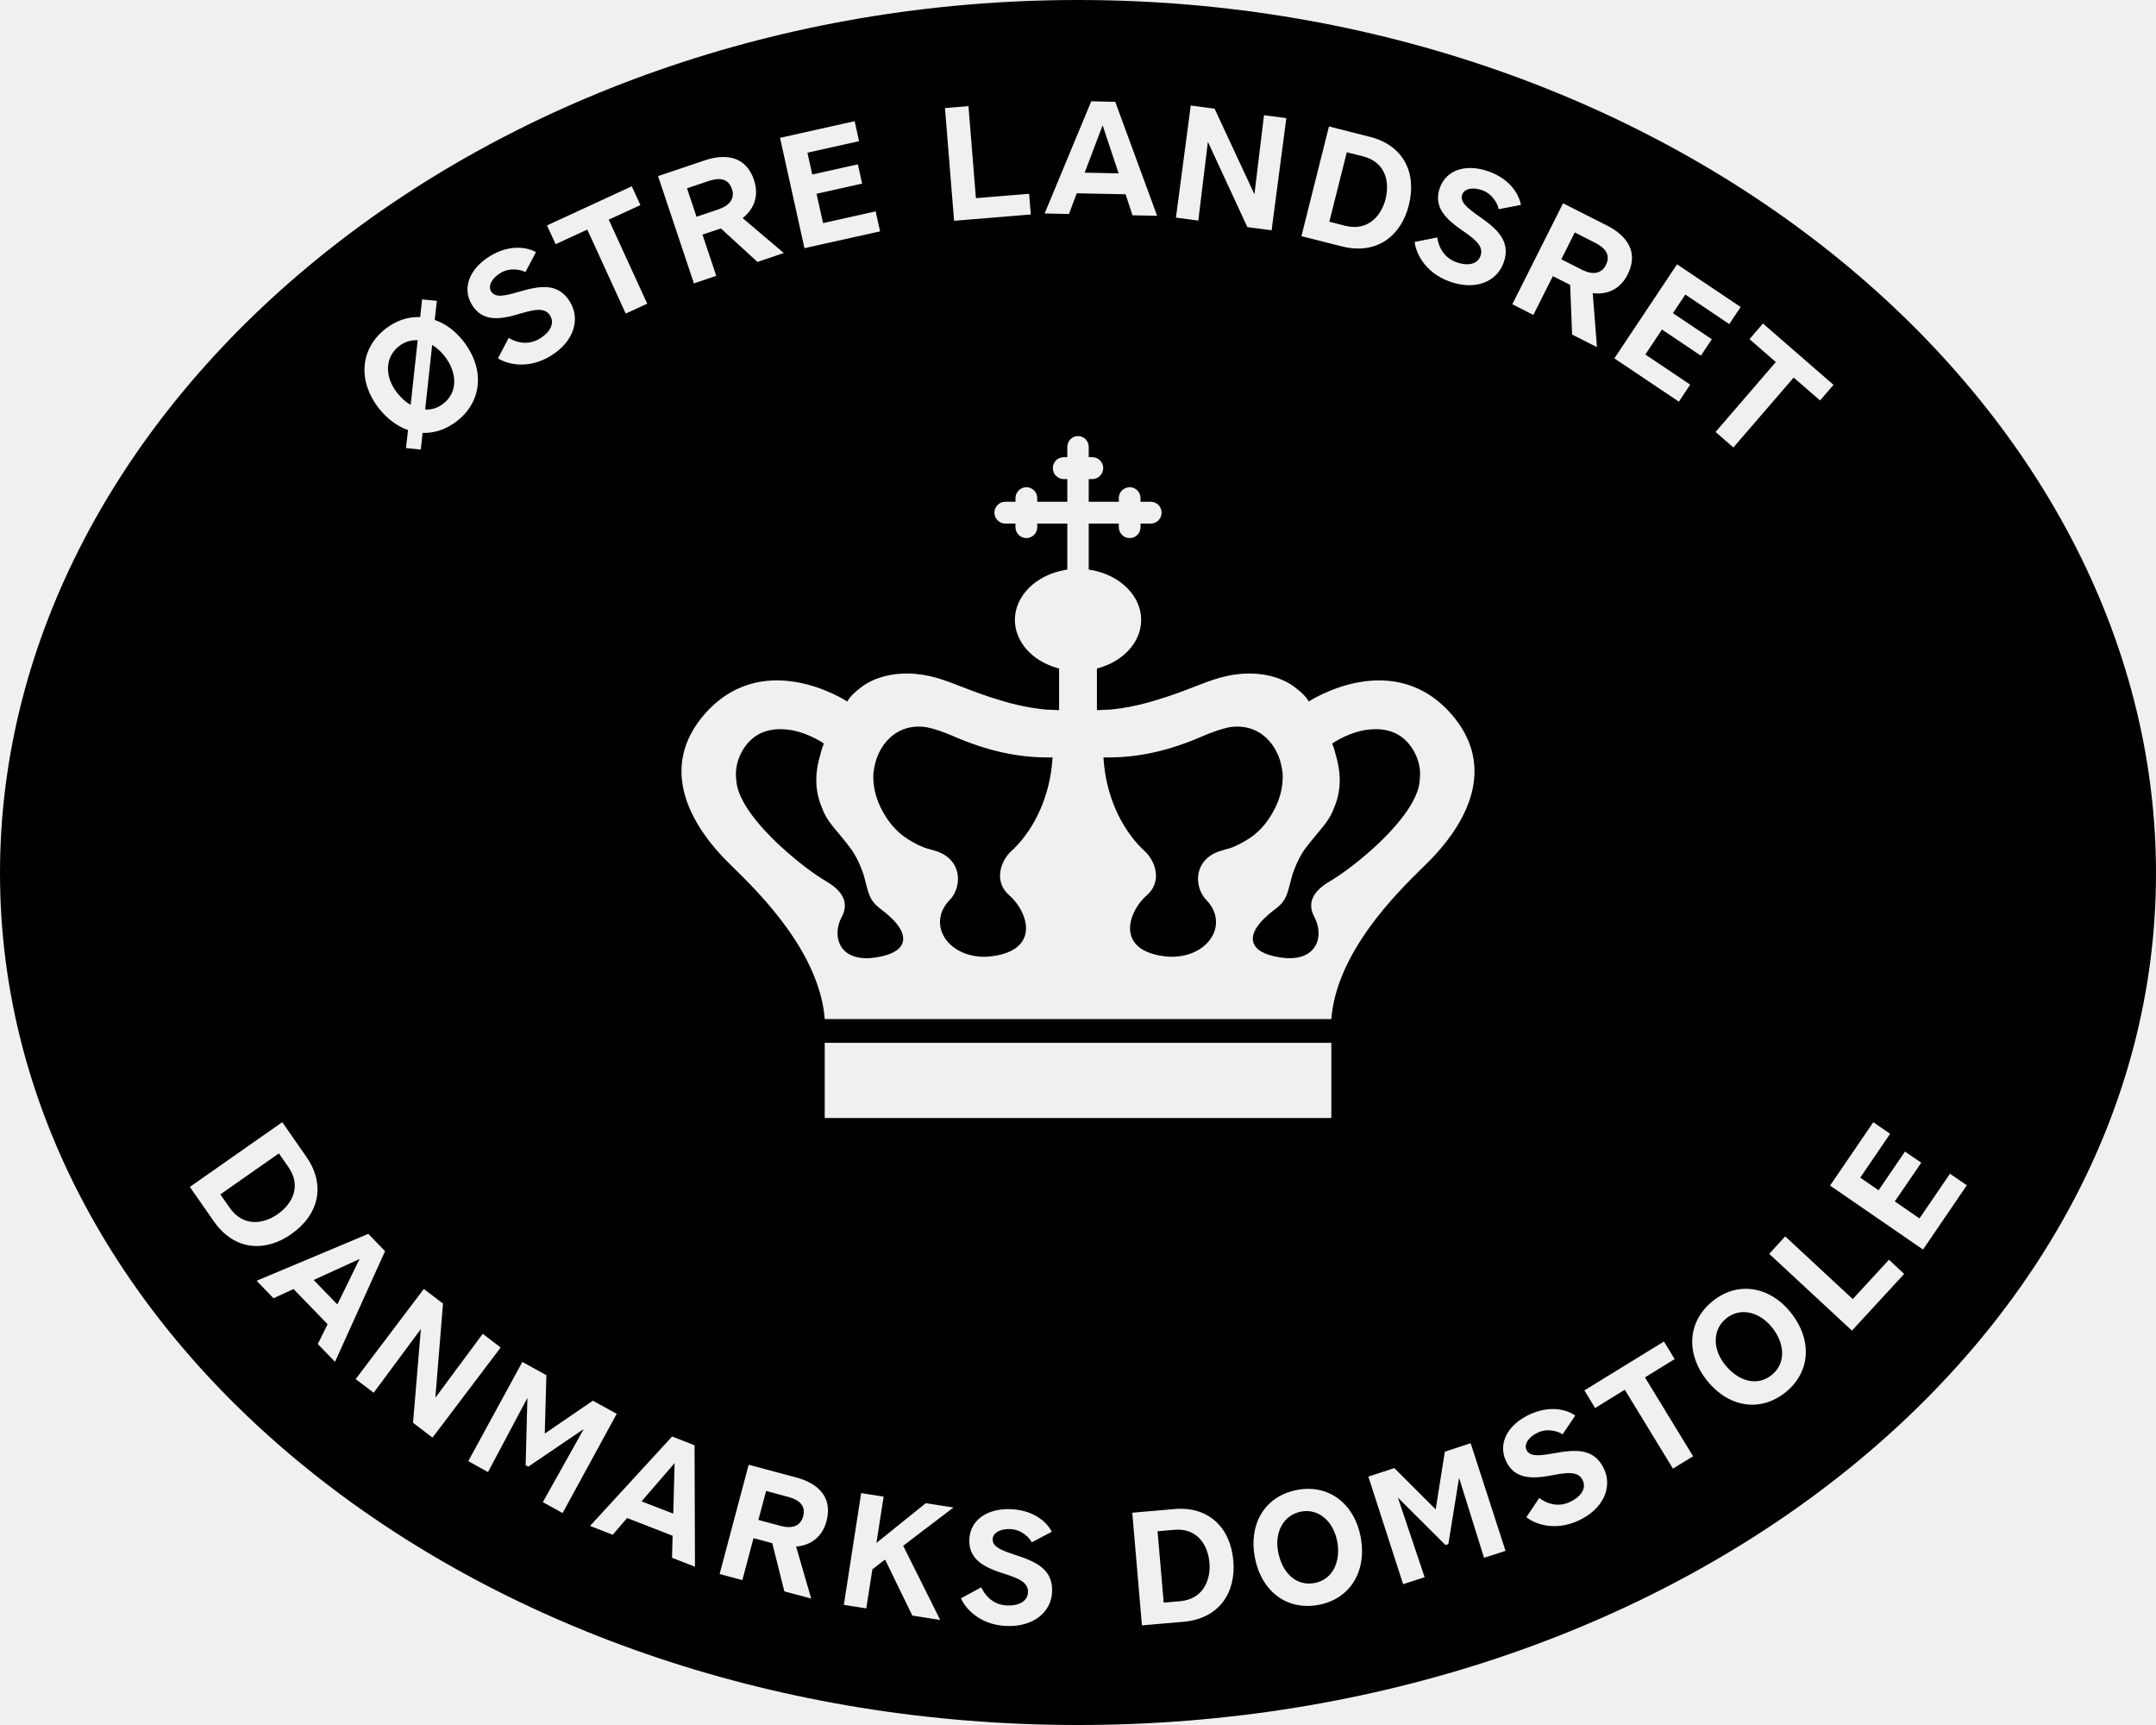
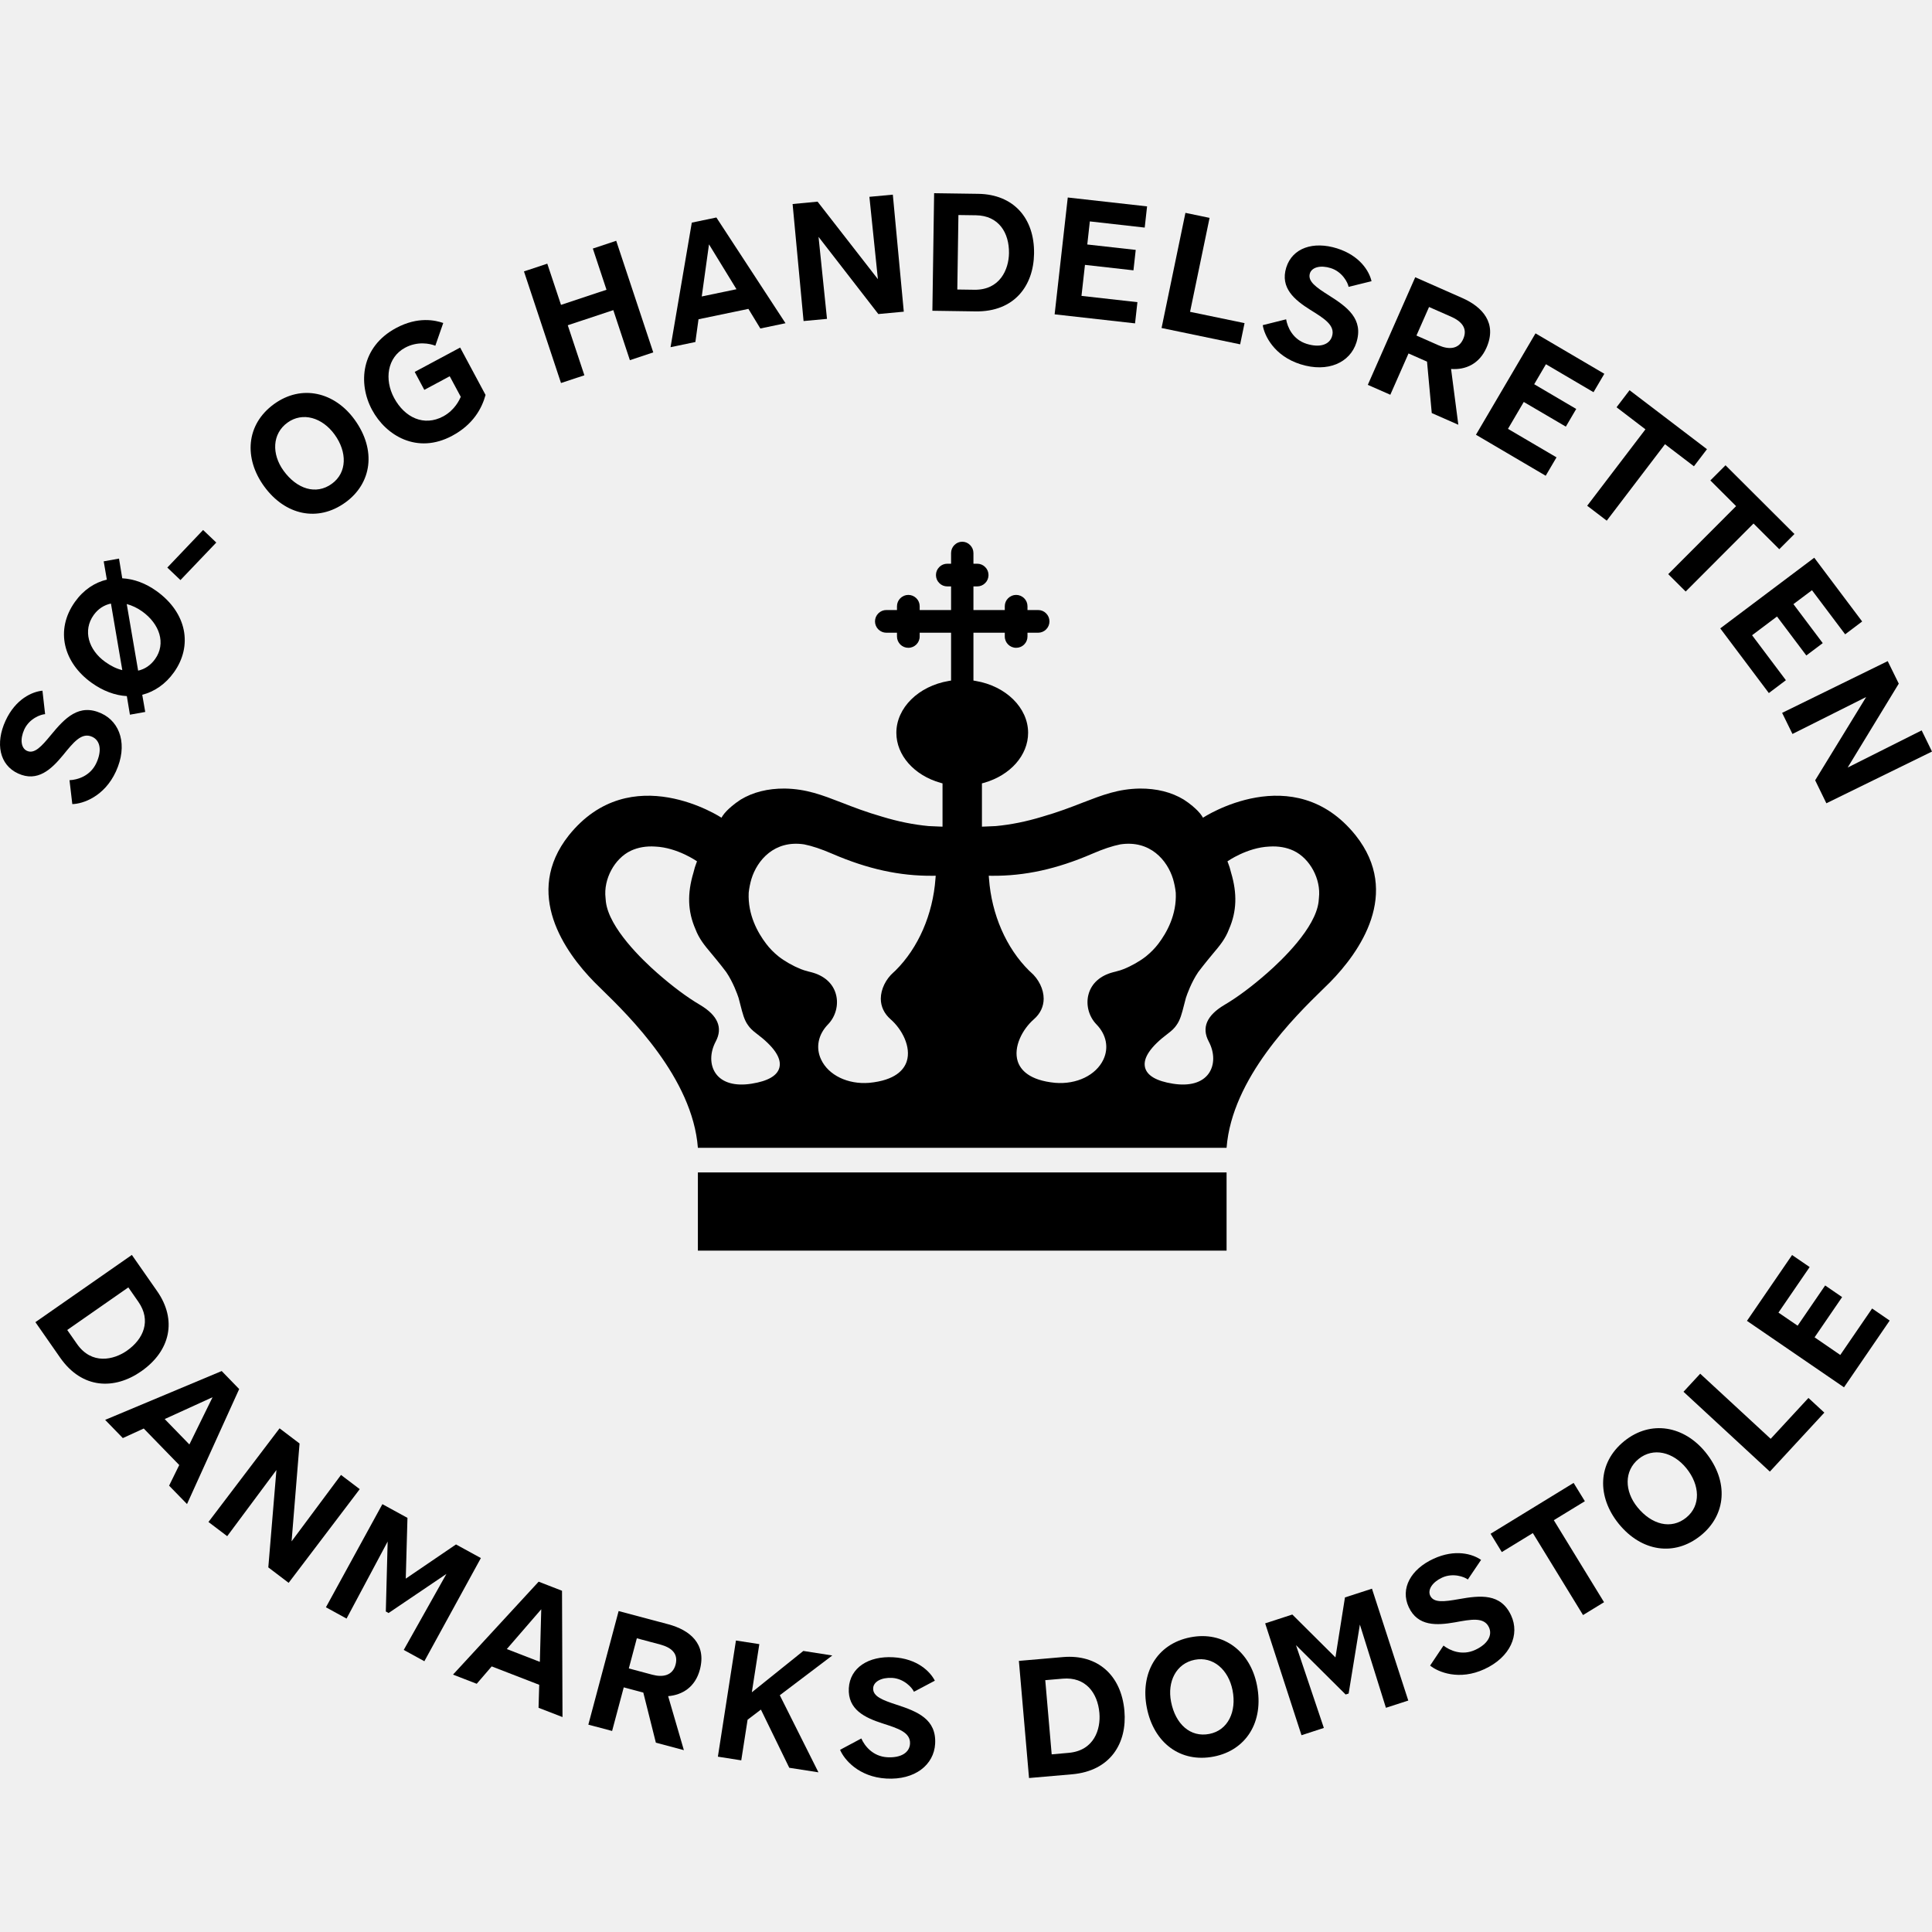
- <svg xmlns="http://www.w3.org/2000/svg" width="40" height="32" viewBox="0 0 40 32" fill="none">
-   <g clip-path="url(#clip0_59_21540)">
-     <path d="M20 0C31.046 8.63617e-09 40 7.471 40 16.198C40 24.925 31.046 32 20 32C8.954 32 0 24.925 0 16.198C4.73089e-05 7.471 8.955 0 20 0ZM18.775 27.997C18.336 27.972 18.005 28.183 17.984 28.549C17.963 28.931 18.27 29.075 18.579 29.177C18.856 29.266 19.084 29.335 19.072 29.542C19.063 29.698 18.912 29.795 18.667 29.781C18.409 29.766 18.263 29.576 18.206 29.446L17.829 29.649C17.9 29.822 18.159 30.134 18.651 30.162C19.16 30.191 19.497 29.916 19.519 29.542C19.544 29.104 19.208 28.966 18.833 28.844C18.586 28.762 18.409 28.696 18.417 28.548C18.424 28.434 18.562 28.355 18.754 28.366C18.968 28.379 19.112 28.543 19.142 28.612L19.514 28.415C19.431 28.251 19.201 28.022 18.775 27.997ZM21.789 27.994L21.007 28.062L21.186 30.152L21.95 30.086C22.639 30.026 22.931 29.526 22.882 28.955C22.827 28.32 22.408 27.94 21.789 27.994ZM15.656 29.771L16.072 29.837L16.185 29.112L16.421 28.931L16.926 29.97L17.443 30.051L16.757 28.675L17.69 27.965L17.176 27.885L16.26 28.623L16.394 27.763L15.977 27.698L15.656 29.771ZM25.241 28.496C25.125 27.903 24.655 27.522 24.056 27.641C23.448 27.761 23.163 28.294 23.282 28.898C23.405 29.524 23.88 29.887 24.477 29.769C25.043 29.656 25.371 29.155 25.241 28.496ZM21.786 28.379C22.189 28.344 22.407 28.628 22.439 28.993C22.463 29.277 22.348 29.664 21.89 29.704L21.59 29.73L21.476 28.406L21.786 28.379ZM13.351 29.199L13.773 29.312L13.98 28.534L14.328 28.627L14.552 29.521L15.05 29.654L14.77 28.69C15.026 28.669 15.252 28.527 15.334 28.219C15.458 27.751 15.148 27.509 14.773 27.408L13.89 27.172L13.351 29.199ZM26.806 26.93L26.636 28L25.869 27.234L25.387 27.392L26.032 29.388L26.431 29.259L25.935 27.781L26.817 28.661L26.871 28.645L27.07 27.414L27.533 28.898L27.932 28.77L27.285 26.773L26.806 26.93ZM24.135 28.042C24.463 27.977 24.735 28.22 24.808 28.588C24.881 28.964 24.728 29.299 24.395 29.365C24.055 29.432 23.792 29.188 23.714 28.793C23.643 28.433 23.804 28.108 24.135 28.042ZM10.947 28.307L11.368 28.471L11.635 28.16L12.479 28.489L12.468 28.898L12.894 29.064L12.886 26.811L12.47 26.648L10.947 28.307ZM14.628 27.77C14.822 27.822 14.955 27.926 14.901 28.129C14.849 28.326 14.674 28.357 14.488 28.308L14.07 28.196L14.214 27.658L14.628 27.77ZM29.226 26.259C29.075 26.153 28.765 26.06 28.378 26.24C27.978 26.426 27.786 26.768 27.939 27.101C28.1 27.449 28.439 27.431 28.76 27.374C29.046 27.321 29.279 27.274 29.365 27.462C29.431 27.604 29.344 27.762 29.121 27.865C28.886 27.974 28.669 27.875 28.558 27.788L28.319 28.145C28.463 28.264 28.838 28.416 29.286 28.208C29.749 27.993 29.917 27.591 29.76 27.251C29.576 26.852 29.215 26.89 28.826 26.96C28.57 27.005 28.382 27.03 28.32 26.895C28.273 26.791 28.358 26.656 28.532 26.575C28.727 26.485 28.932 26.562 28.99 26.609L29.226 26.259ZM12.491 28.079L11.903 27.851L12.516 27.141L12.491 28.079ZM8.688 27.105L9.054 27.308L9.785 25.932L9.752 27.181L9.801 27.208L10.83 26.51L10.071 27.866L10.438 28.068L11.442 26.227L11 25.984L10.107 26.594L10.137 25.51L9.691 25.265L8.688 27.105ZM29.395 25.793L29.594 26.12L30.145 25.781L31.038 27.244L31.412 27.015L30.519 25.552L31.07 25.212L30.871 24.886L29.395 25.793ZM6.599 25.583L6.933 25.836L7.808 24.655L7.663 26.393L8.024 26.669L9.289 24.997L8.956 24.743L8.077 25.929L8.219 24.182L7.863 23.911L6.599 25.583ZM33.217 24.34C32.838 23.87 32.246 23.754 31.771 24.14C31.291 24.53 31.286 25.135 31.672 25.613C32.072 26.109 32.661 26.207 33.133 25.823C33.581 25.459 33.638 24.862 33.217 24.34ZM32.027 24.457C32.287 24.246 32.641 24.333 32.876 24.624C33.116 24.922 33.137 25.29 32.873 25.505C32.605 25.723 32.258 25.631 32.005 25.318C31.775 25.034 31.765 24.67 32.027 24.457ZM4.761 23.759L5.075 24.084L5.446 23.913L6.078 24.565L5.896 24.933L6.216 25.262L7.144 23.21L6.833 22.889L4.761 23.759ZM32.824 23.26L34.359 24.684L35.328 23.632L35.046 23.369L34.374 24.099L33.121 22.936L32.824 23.26ZM6.259 24.198L5.819 23.745L6.671 23.355L6.259 24.198ZM33.953 21.993L35.678 23.18L36.49 21.988L36.178 21.773L35.612 22.602L35.154 22.287L35.645 21.569L35.343 21.362L34.853 22.08L34.513 21.846L35.067 21.033L34.755 20.818L33.953 21.993ZM3.522 22.018L3.961 22.648C4.356 23.218 4.934 23.223 5.402 22.895C5.924 22.53 6.042 21.976 5.687 21.464L5.237 20.817L3.522 22.018ZM5.353 21.653C5.584 21.986 5.447 22.318 5.147 22.527C4.914 22.691 4.524 22.783 4.261 22.404L4.088 22.157L5.174 21.396L5.353 21.653ZM15.301 20.74H24.7V19.345H15.301V20.74ZM20 8.089C19.946 8.089 19.898 8.11 19.86 8.148C19.822 8.187 19.802 8.238 19.802 8.292V8.481H19.734C19.681 8.482 19.63 8.502 19.592 8.54C19.554 8.578 19.533 8.63 19.533 8.684C19.533 8.738 19.554 8.789 19.592 8.827C19.63 8.865 19.681 8.887 19.734 8.887H19.802V9.308H19.244V9.241C19.244 9.187 19.223 9.136 19.185 9.098C19.146 9.059 19.096 9.038 19.042 9.038C18.988 9.038 18.938 9.059 18.899 9.098C18.861 9.136 18.84 9.187 18.84 9.241V9.308H18.651C18.597 9.308 18.547 9.329 18.509 9.367C18.471 9.405 18.449 9.457 18.449 9.511C18.449 9.565 18.471 9.615 18.509 9.653C18.547 9.692 18.597 9.713 18.651 9.713H18.84V9.779C18.84 9.833 18.861 9.884 18.899 9.923C18.938 9.961 18.988 9.982 19.042 9.982C19.153 9.982 19.244 9.891 19.244 9.779V9.713H19.802V10.566L19.762 10.573C19.221 10.665 18.829 11.054 18.829 11.499C18.829 11.9 19.144 12.258 19.614 12.392L19.649 12.401V13.124L19.65 13.174L19.6 13.172C19.589 13.171 19.406 13.163 19.402 13.163C19.132 13.137 18.864 13.083 18.583 12.998C18.296 12.915 18.064 12.826 17.859 12.746C17.506 12.609 17.227 12.5 16.843 12.494C16.543 12.492 16.279 12.558 16.061 12.69C15.937 12.771 15.852 12.851 15.813 12.891C15.749 12.956 15.722 13.009 15.72 13.014C15.697 12.999 14.1 11.958 13.005 13.329C12.188 14.364 12.938 15.415 13.459 15.948C13.493 15.983 13.539 16.029 13.592 16.08C14.077 16.555 15.206 17.662 15.301 18.905H24.7C24.795 17.662 25.923 16.555 26.408 16.08C26.461 16.029 26.507 15.983 26.541 15.948C27.061 15.415 27.812 14.365 26.995 13.329C25.892 11.949 24.28 13.014 24.28 13.014C24.278 13.008 24.251 12.955 24.188 12.891C24.149 12.851 24.063 12.771 23.939 12.69C23.721 12.558 23.458 12.492 23.158 12.494C22.774 12.5 22.495 12.609 22.142 12.746C21.937 12.826 21.705 12.915 21.417 12.998C21.136 13.083 20.869 13.137 20.599 13.163C20.596 13.163 20.402 13.172 20.4 13.172L20.351 13.174V12.401L20.386 12.392C20.856 12.258 21.172 11.9 21.172 11.499C21.172 11.054 20.779 10.665 20.239 10.573L20.199 10.566V9.713H20.757V9.779C20.757 9.891 20.848 9.982 20.959 9.982C21.013 9.982 21.064 9.961 21.102 9.923C21.14 9.885 21.16 9.833 21.16 9.779V9.713H21.35C21.403 9.713 21.454 9.691 21.492 9.653C21.53 9.615 21.551 9.564 21.551 9.511C21.551 9.457 21.53 9.405 21.492 9.367C21.454 9.329 21.403 9.308 21.35 9.308H21.16V9.241C21.16 9.187 21.14 9.136 21.102 9.098C21.064 9.059 21.013 9.038 20.959 9.038C20.905 9.038 20.854 9.059 20.815 9.098C20.777 9.136 20.757 9.187 20.757 9.241V9.308H20.199V8.887H20.266C20.32 8.887 20.37 8.865 20.408 8.827C20.446 8.789 20.468 8.738 20.468 8.684C20.468 8.63 20.446 8.578 20.408 8.54C20.37 8.502 20.319 8.481 20.266 8.481H20.199V8.292C20.199 8.238 20.178 8.187 20.14 8.148C20.102 8.11 20.054 8.089 20 8.089ZM14.54 13.529C14.935 13.546 15.282 13.791 15.285 13.793L15.271 13.829C15.253 13.872 15.237 13.926 15.221 13.994C15.109 14.368 15.12 14.688 15.257 15.002C15.322 15.177 15.42 15.294 15.544 15.442C15.574 15.478 15.605 15.516 15.638 15.556C15.69 15.62 15.75 15.696 15.804 15.769C15.927 15.95 16.003 16.166 16.023 16.23C16.036 16.274 16.047 16.318 16.058 16.36C16.094 16.503 16.125 16.627 16.19 16.716C16.222 16.764 16.269 16.81 16.339 16.862C16.653 17.099 16.791 17.304 16.75 17.472C16.714 17.617 16.547 17.714 16.254 17.761C15.961 17.807 15.735 17.743 15.619 17.58C15.512 17.429 15.511 17.209 15.618 17.007C15.748 16.762 15.654 16.542 15.338 16.355C15.106 16.217 14.85 16.025 14.575 15.783C14.32 15.559 13.72 14.985 13.664 14.513C13.662 14.491 13.66 14.469 13.658 14.445C13.619 14.112 13.818 13.741 14.109 13.604C14.236 13.544 14.381 13.519 14.54 13.529ZM25.461 13.529C25.62 13.519 25.765 13.544 25.892 13.604C26.183 13.741 26.381 14.112 26.342 14.445C26.34 14.469 26.338 14.491 26.336 14.513C26.28 14.985 25.681 15.559 25.426 15.783C25.151 16.025 24.894 16.217 24.662 16.355C24.346 16.542 24.253 16.761 24.383 17.007C24.49 17.209 24.489 17.429 24.382 17.58C24.266 17.743 24.04 17.807 23.747 17.761C23.454 17.714 23.287 17.617 23.251 17.472C23.209 17.304 23.348 17.099 23.662 16.862C23.732 16.81 23.779 16.764 23.81 16.716C23.875 16.627 23.906 16.503 23.942 16.36C23.953 16.318 23.964 16.274 23.977 16.23C23.997 16.166 24.073 15.95 24.196 15.769C24.25 15.695 24.311 15.62 24.363 15.556C24.395 15.516 24.427 15.478 24.457 15.442C24.581 15.294 24.679 15.177 24.744 15.002C24.881 14.688 24.891 14.368 24.779 13.994C24.763 13.926 24.747 13.872 24.73 13.829L24.715 13.793C24.715 13.793 25.065 13.546 25.461 13.529ZM16.252 14.109C16.354 13.773 16.661 13.409 17.19 13.49C17.332 13.519 17.495 13.573 17.686 13.656C18.319 13.931 18.888 14.056 19.477 14.051L19.528 14.05L19.524 14.102C19.478 14.741 19.218 15.339 18.811 15.744L18.801 15.754C18.795 15.759 18.788 15.764 18.782 15.77C18.641 15.893 18.553 16.076 18.553 16.244C18.553 16.384 18.613 16.512 18.727 16.611C18.931 16.791 19.096 17.107 19.014 17.362C18.965 17.513 18.81 17.701 18.348 17.745C17.967 17.776 17.622 17.609 17.49 17.329C17.392 17.118 17.438 16.884 17.614 16.702C17.751 16.561 17.806 16.349 17.754 16.162C17.7 15.97 17.545 15.831 17.317 15.773C17.317 15.773 17.271 15.76 17.27 15.76C17.262 15.758 17.253 15.755 17.24 15.751C17.237 15.75 17.195 15.739 17.192 15.738C17.173 15.732 17.152 15.724 17.13 15.716C16.992 15.661 16.844 15.576 16.733 15.489C16.648 15.419 16.574 15.344 16.514 15.265C16.362 15.065 16.186 14.745 16.203 14.354C16.212 14.272 16.229 14.19 16.252 14.109ZM22.811 13.49C23.34 13.409 23.647 13.773 23.749 14.109C23.772 14.19 23.788 14.272 23.797 14.354C23.815 14.745 23.638 15.065 23.486 15.265C23.426 15.344 23.352 15.419 23.267 15.489C23.155 15.576 23.008 15.661 22.87 15.716C22.848 15.724 22.827 15.732 22.808 15.738C22.804 15.739 22.76 15.751 22.76 15.751C22.747 15.755 22.738 15.758 22.73 15.76C22.726 15.761 22.688 15.771 22.684 15.773C22.456 15.831 22.3 15.97 22.246 16.162C22.194 16.349 22.249 16.561 22.386 16.702C22.562 16.884 22.608 17.118 22.51 17.329C22.378 17.609 22.034 17.776 21.653 17.745C21.191 17.701 21.036 17.513 20.987 17.362C20.905 17.107 21.07 16.791 21.274 16.611C21.388 16.512 21.447 16.384 21.447 16.244C21.447 16.076 21.359 15.893 21.218 15.77C21.212 15.764 21.206 15.759 21.2 15.754L21.189 15.744C20.782 15.339 20.522 14.741 20.476 14.102L20.472 14.05L20.524 14.051C21.113 14.056 21.682 13.931 22.314 13.656C22.506 13.573 22.669 13.519 22.811 13.49ZM7.796 5.882C7.575 5.873 7.349 5.943 7.144 6.106C6.66 6.493 6.651 7.098 7.032 7.579C7.187 7.774 7.374 7.91 7.57 7.979L7.532 8.312L7.807 8.34L7.84 8.031C8.061 8.037 8.286 7.965 8.491 7.801C8.942 7.44 9.004 6.844 8.588 6.319C8.442 6.135 8.262 6.003 8.065 5.935L8.105 5.581L7.831 5.554L7.796 5.882ZM32.458 6.291L32.947 6.716L31.829 8.013L32.159 8.301L33.278 7.004L33.768 7.429L34.017 7.139L32.708 6.001L32.458 6.291ZM8.018 6.399C8.099 6.449 8.177 6.515 8.244 6.601C8.482 6.9 8.499 7.269 8.233 7.481C8.127 7.567 8.008 7.604 7.888 7.597L8.018 6.399ZM7.619 7.511C7.53 7.461 7.444 7.382 7.367 7.286C7.14 6.999 7.134 6.636 7.397 6.426C7.504 6.341 7.625 6.304 7.749 6.312L7.619 7.511ZM29.951 6.648L31.148 7.451L31.358 7.135L30.526 6.576L30.835 6.113L31.556 6.598L31.759 6.293L31.038 5.809L31.268 5.464L32.083 6.012L32.294 5.695L31.114 4.903L29.951 6.648ZM9.944 4.677C9.784 4.587 9.465 4.527 9.099 4.746C8.721 4.973 8.565 5.334 8.752 5.648C8.948 5.978 9.283 5.924 9.597 5.834C9.876 5.752 10.103 5.681 10.209 5.858C10.289 5.993 10.218 6.159 10.008 6.285C9.785 6.419 9.558 6.343 9.438 6.268L9.239 6.647C9.394 6.75 9.783 6.862 10.207 6.608C10.645 6.346 10.771 5.928 10.579 5.606C10.355 5.229 10 5.305 9.62 5.415C9.37 5.487 9.186 5.532 9.11 5.404C9.052 5.306 9.122 5.162 9.287 5.063C9.471 4.953 9.684 5.008 9.747 5.049L9.944 4.677ZM28.058 5.644L28.448 5.842L28.81 5.122L29.131 5.285L29.167 6.206L29.628 6.439L29.55 5.438C29.805 5.47 30.055 5.377 30.198 5.092C30.415 4.66 30.161 4.359 29.815 4.184L28.999 3.771L28.058 5.644ZM10.148 4.182L10.309 4.53L10.896 4.259L11.609 5.817L12.008 5.634L11.294 4.075L11.881 3.805L11.722 3.456L10.148 4.182ZM27.632 3.185C27.219 3.032 26.841 3.137 26.715 3.48C26.583 3.84 26.835 4.068 27.102 4.256C27.341 4.422 27.538 4.555 27.467 4.749C27.413 4.896 27.24 4.946 27.01 4.86C26.767 4.77 26.683 4.546 26.666 4.405L26.246 4.488C26.264 4.674 26.421 5.047 26.884 5.219C27.362 5.396 27.764 5.232 27.894 4.881C28.045 4.469 27.764 4.239 27.44 4.012C27.229 3.862 27.078 3.746 27.129 3.607C27.169 3.5 27.324 3.464 27.505 3.531C27.706 3.606 27.796 3.806 27.804 3.881L28.217 3.801C28.185 3.619 28.032 3.333 27.632 3.185ZM13.989 3.34C13.836 2.881 13.443 2.851 13.075 2.975L12.209 3.267L12.874 5.257L13.289 5.117L13.033 4.353L13.375 4.238L14.053 4.859L14.542 4.694L13.778 4.046C13.981 3.886 14.09 3.642 13.989 3.34ZM29.6 4.507C29.779 4.598 29.888 4.729 29.794 4.916C29.702 5.098 29.524 5.092 29.352 5.005L28.967 4.81L29.217 4.312L29.6 4.507ZM24.145 4.381L24.888 4.569C25.558 4.739 25.998 4.362 26.138 3.806C26.293 3.187 26.021 2.692 25.419 2.539L24.656 2.346L24.145 4.381ZM14.472 2.557L14.925 4.604L16.328 4.292L16.246 3.921L15.27 4.139L15.149 3.595L15.995 3.406L15.916 3.049L15.07 3.237L14.98 2.833L15.938 2.619L15.856 2.248L14.472 2.557ZM21.817 4.037L22.232 4.092L22.41 2.631L23.142 4.213L23.592 4.272L23.865 2.192L23.451 2.137L23.273 3.604L22.534 2.016L22.092 1.957L21.817 4.037ZM25.29 2.901C25.682 3.001 25.794 3.341 25.705 3.696C25.636 3.973 25.401 4.3 24.955 4.188L24.663 4.113L24.987 2.825L25.29 2.901ZM17.532 2.005L17.701 4.096L19.124 3.979L19.093 3.595L18.106 3.676L17.968 1.969L17.532 2.005ZM13.153 3.356C13.344 3.292 13.512 3.306 13.579 3.505C13.644 3.698 13.514 3.821 13.332 3.883L12.923 4.021L12.746 3.493L13.153 3.356ZM19.381 3.96L19.832 3.97L19.977 3.586L20.883 3.604L21.011 3.994L21.468 4.003L20.691 1.889L20.246 1.879L19.381 3.96ZM20.754 3.216L20.124 3.203L20.457 2.325L20.754 3.216Z" fill="currentColor" />
-   </g>
-   <defs>
-     <clipPath id="clip0_59_21540">
-       <rect width="40" height="32" fill="white" />
-     </clipPath>
-   </defs>
+ <svg xmlns="http://www.w3.org/2000/svg" width="40" height="40" viewBox="0 0 40 40" fill="none">
+   <path d="M3.254 26.733L2.73 25.982L0.733 27.374L1.244 28.107C1.704 28.767 2.377 28.773 2.923 28.392C3.53 27.969 3.668 27.327 3.254 26.733ZM2.626 27.966C2.354 28.155 1.899 28.263 1.593 27.824L1.392 27.536L2.657 26.654L2.865 26.953C3.134 27.339 2.975 27.723 2.626 27.966Z" fill="currentColor" />
+   <path d="M4.59 28.386L2.177 29.397L2.543 29.774L2.976 29.576L3.711 30.332L3.501 30.759L3.872 31.14L4.952 28.759L4.59 28.386ZM3.921 29.906L3.41 29.38L4.401 28.928L3.921 29.906Z" fill="currentColor" />
+   <path d="M7.06 30.537L6.037 31.912L6.202 29.886L5.788 29.572L4.316 31.511L4.704 31.805L5.723 30.435L5.555 32.451L5.976 32.771L7.448 30.831L7.06 30.537Z" fill="currentColor" />
+   <path d="M9.441 31.976L8.401 32.684L8.436 31.426L7.917 31.142L6.748 33.277L7.175 33.511L8.026 31.916L7.988 33.364L8.045 33.396L9.243 32.586L8.359 34.16L8.786 34.394L9.956 32.258L9.441 31.976Z" fill="currentColor" />
+   <path d="M11.152 32.747L9.379 34.671L9.87 34.861L10.18 34.501L11.164 34.882L11.15 35.358L11.646 35.55L11.636 32.935L11.152 32.747ZM11.177 34.407L10.493 34.142L11.206 33.318L11.177 34.407Z" fill="currentColor" />
+   <path d="M13.837 33.629L12.808 33.355L12.181 35.707L12.673 35.838L12.914 34.935L13.319 35.043L13.579 36.08L14.159 36.235L13.833 35.117C14.132 35.092 14.394 34.927 14.49 34.569C14.634 34.027 14.273 33.746 13.837 33.629ZM13.987 34.465C13.925 34.694 13.721 34.731 13.505 34.673L13.019 34.543L13.185 33.919L13.668 34.048C13.894 34.108 14.049 34.23 13.987 34.465Z" fill="currentColor" />
+   <path d="M16.632 34.181L15.566 35.037L15.721 34.04L15.237 33.965L14.863 36.37L15.347 36.446L15.478 35.605L15.754 35.395L16.341 36.6L16.945 36.694L16.145 35.098L17.232 34.275L16.632 34.181Z" fill="currentColor" />
+   <path d="M18.562 35.294C18.275 35.2 18.068 35.123 18.078 34.951C18.085 34.818 18.247 34.727 18.47 34.739C18.72 34.754 18.888 34.946 18.922 35.026L19.355 34.797C19.258 34.606 18.991 34.34 18.495 34.312C17.983 34.282 17.598 34.527 17.574 34.951C17.549 35.395 17.906 35.562 18.267 35.68C18.589 35.783 18.854 35.864 18.841 36.103C18.83 36.285 18.655 36.398 18.369 36.382C18.068 36.364 17.899 36.144 17.833 35.993L17.393 36.228C17.476 36.428 17.777 36.79 18.351 36.823C18.944 36.857 19.336 36.538 19.361 36.104C19.39 35.595 18.999 35.436 18.562 35.294Z" fill="currentColor" />
+   <path d="M22.007 34.308L21.095 34.387L21.305 36.812L22.195 36.735C22.996 36.665 23.337 36.085 23.28 35.423C23.216 34.685 22.728 34.246 22.007 34.308ZM22.124 36.291L21.774 36.322L21.641 34.786L22.003 34.755C22.472 34.714 22.726 35.044 22.762 35.467C22.791 35.797 22.657 36.245 22.124 36.291Z" fill="currentColor" />
+   <path d="M24.644 33.899C23.937 34.038 23.605 34.657 23.744 35.357C23.887 36.084 24.44 36.504 25.134 36.367C25.794 36.237 26.175 35.655 26.024 34.891C25.889 34.203 25.342 33.761 24.644 33.899ZM25.039 35.899C24.644 35.977 24.336 35.694 24.246 35.235C24.163 34.818 24.35 34.44 24.736 34.364C25.118 34.289 25.435 34.57 25.519 34.997C25.605 35.434 25.427 35.823 25.039 35.899Z" fill="currentColor" />
+   <path d="M27.846 33.073L27.649 34.315L26.756 33.427L26.194 33.61L26.946 35.926L27.409 35.775L26.832 34.061L27.86 35.083L27.922 35.063L28.155 33.635L28.694 35.358L29.157 35.208L28.405 32.892L27.846 33.073Z" fill="currentColor" />
+   <path d="M30.2 33.109C29.902 33.161 29.683 33.191 29.61 33.035C29.555 32.914 29.654 32.757 29.857 32.663C30.084 32.558 30.322 32.648 30.39 32.702L30.664 32.296C30.489 32.173 30.128 32.065 29.677 32.274C29.211 32.489 28.987 32.887 29.166 33.273C29.353 33.676 29.747 33.654 30.121 33.589C30.454 33.528 30.726 33.473 30.827 33.691C30.904 33.856 30.802 34.039 30.543 34.159C30.269 34.286 30.015 34.171 29.886 34.07L29.609 34.484C29.777 34.621 30.213 34.799 30.735 34.557C31.274 34.307 31.469 33.841 31.286 33.446C31.072 32.984 30.652 33.028 30.2 33.109Z" fill="currentColor" />
+   <path d="M32.813 31.081L32.58 30.702L30.861 31.755L31.093 32.134L31.736 31.741L32.775 33.438L33.21 33.172L32.17 31.474L32.813 31.081Z" fill="currentColor" />
+   <path d="M33.628 29.837C33.068 30.291 33.064 30.992 33.513 31.547C33.979 32.122 34.664 32.235 35.214 31.79C35.736 31.367 35.802 30.675 35.312 30.069C34.871 29.524 34.181 29.39 33.628 29.837ZM34.911 31.421C34.599 31.674 34.194 31.567 33.9 31.204C33.633 30.874 33.621 30.453 33.927 30.205C34.229 29.96 34.641 30.061 34.915 30.399C35.195 30.745 35.219 31.172 34.911 31.421Z" fill="currentColor" />
+   <path d="M36.66 29.789L35.201 28.441L34.855 28.815L36.643 30.468L37.771 29.247L37.442 28.943L36.66 29.789Z" fill="currentColor" />
+   <path d="M38.101 28.053L37.569 27.688L38.139 26.855L37.788 26.614L37.218 27.447L36.821 27.176L37.467 26.233L37.103 25.984L36.169 27.347L38.178 28.723L39.124 27.341L38.76 27.091L38.101 28.053Z" fill="currentColor" />
+   <path d="M1.305 15.635C1.519 15.372 1.69 15.154 1.909 15.255C2.074 15.33 2.115 15.535 1.996 15.795C1.87 16.069 1.603 16.146 1.439 16.153L1.497 16.648C1.714 16.644 2.16 16.495 2.4 15.973C2.648 15.433 2.494 14.952 2.099 14.77C1.636 14.558 1.345 14.864 1.053 15.219C0.861 15.452 0.714 15.617 0.557 15.545C0.436 15.489 0.41 15.306 0.503 15.102C0.608 14.875 0.847 14.789 0.934 14.786L0.879 14.3C0.666 14.32 0.321 14.472 0.114 14.923C-0.1 15.389 -0.012 15.837 0.374 16.014C0.778 16.2 1.064 15.927 1.305 15.635Z" fill="currentColor" />
+   <path d="M1.897 14.137C2.132 14.306 2.385 14.399 2.626 14.412L2.69 14.797L3.007 14.74L2.945 14.385C3.195 14.32 3.424 14.168 3.601 13.92C3.992 13.373 3.872 12.688 3.238 12.235C3.016 12.076 2.773 11.986 2.531 11.973L2.464 11.565L2.147 11.622L2.212 12C1.962 12.06 1.731 12.21 1.553 12.459C1.134 13.045 1.316 13.722 1.897 14.137ZM2.943 12.658C3.305 12.917 3.442 13.323 3.211 13.645C3.119 13.774 2.997 13.855 2.86 13.885L2.624 12.506C2.732 12.535 2.84 12.585 2.943 12.658ZM1.939 12.734C2.031 12.605 2.155 12.526 2.297 12.496L2.532 13.874C2.416 13.847 2.295 13.788 2.179 13.704C1.833 13.457 1.71 13.054 1.939 12.734Z" fill="currentColor" />
+   <path d="M4.205 10.973L3.464 11.751L3.736 12.01L4.478 11.233L4.205 10.973Z" fill="currentColor" />
+   <path d="M7.152 10.402C7.696 10.008 7.799 9.32 7.342 8.689C6.931 8.121 6.249 7.949 5.673 8.366C5.09 8.789 5.048 9.489 5.467 10.067C5.901 10.667 6.579 10.817 7.152 10.402ZM5.952 8.75C6.267 8.522 6.673 8.645 6.928 8.997C7.189 9.357 7.19 9.785 6.869 10.017C6.543 10.253 6.146 10.125 5.871 9.746C5.622 9.402 5.633 8.981 5.952 8.75Z" fill="currentColor" />
+   <path d="M9.361 9.023C9.802 8.787 9.978 8.449 10.053 8.177L9.527 7.196L8.586 7.7L8.785 8.072L9.311 7.79L9.54 8.216C9.513 8.275 9.42 8.487 9.178 8.62C8.778 8.835 8.379 8.647 8.159 8.238C7.955 7.858 8.015 7.399 8.387 7.199C8.644 7.061 8.896 7.111 9.013 7.158L9.177 6.687C9.014 6.631 8.656 6.547 8.201 6.791C7.469 7.183 7.41 7.94 7.702 8.484C7.99 9.022 8.64 9.41 9.361 9.023Z" fill="currentColor" />
+   <path d="M12.099 7.77L11.755 6.734L12.698 6.421L13.041 7.457L13.525 7.296L12.758 4.985L12.274 5.146L12.557 5.999L11.615 6.312L11.331 5.459L10.848 5.619L11.615 7.93L12.099 7.77Z" fill="currentColor" />
+   <path d="M14.462 6.61L15.495 6.395L15.742 6.801L16.263 6.692L14.832 4.503L14.323 4.609L13.883 7.188L14.397 7.081L14.462 6.61ZM14.679 5.059L15.248 5.988L14.529 6.138L14.679 5.059Z" fill="currentColor" />
+   <path d="M17.122 6.602L16.947 4.904L18.185 6.502L18.712 6.453L18.485 4.03L18 4.075L18.176 5.78L16.927 4.175L16.41 4.224L16.637 6.647L17.122 6.602Z" fill="currentColor" />
+   <path d="M21.409 5.251C21.42 4.511 20.979 4.024 20.255 4.013L19.34 4L19.304 6.434L20.197 6.447C21.002 6.459 21.399 5.916 21.409 5.251ZM19.82 5.994L19.843 4.452L20.207 4.457C20.677 4.464 20.896 4.818 20.89 5.243C20.885 5.574 20.706 6.007 20.171 5.999L19.82 5.994Z" fill="currentColor" />
+   <path d="M23.549 6.256L22.391 6.126L22.463 5.484L23.467 5.597L23.514 5.174L22.511 5.062L22.564 4.584L23.7 4.712L23.749 4.273L22.107 4.089L21.835 6.508L23.5 6.695L23.549 6.256Z" fill="currentColor" />
+   <path d="M25.767 6.69L24.639 6.456L25.043 4.511L24.543 4.407L24.049 6.791L25.676 7.129L25.767 6.69Z" fill="currentColor" />
+   <path d="M27.053 7.119C26.765 7.029 26.655 6.773 26.628 6.611L26.144 6.732C26.176 6.945 26.379 7.37 26.927 7.542C27.494 7.72 27.952 7.506 28.083 7.091C28.235 6.605 27.895 6.356 27.506 6.111C27.25 5.949 27.069 5.824 27.12 5.66C27.16 5.533 27.339 5.484 27.552 5.551C27.791 5.626 27.907 5.853 27.921 5.939L28.396 5.822C28.349 5.614 28.154 5.291 27.681 5.142C27.191 4.989 26.759 5.132 26.631 5.537C26.498 5.962 26.805 6.211 27.125 6.413C27.413 6.592 27.65 6.735 27.578 6.964C27.524 7.137 27.326 7.204 27.053 7.119Z" fill="currentColor" />
+   <path d="M28.785 8.173L29.162 7.318L29.545 7.487L29.643 8.552L30.193 8.794L30.043 7.639C30.341 7.661 30.626 7.538 30.776 7.199C31.002 6.686 30.688 6.352 30.275 6.17L29.301 5.74L28.319 7.968L28.785 8.173ZM29.587 6.356L30.044 6.557C30.258 6.652 30.393 6.796 30.294 7.019C30.199 7.236 29.991 7.24 29.786 7.15L29.326 6.947L29.587 6.356Z" fill="currentColor" />
+   <path d="M32.002 9.85L32.226 9.469L31.221 8.879L31.548 8.322L32.419 8.833L32.634 8.467L31.764 7.955L32.007 7.541L32.992 8.12L33.216 7.739L31.791 6.902L30.558 9.001L32.002 9.85Z" fill="currentColor" />
+   <path d="M32.861 10.471L33.266 10.78L34.472 9.197L35.071 9.654L35.341 9.3L33.738 8.079L33.469 8.432L34.067 8.889L32.861 10.471Z" fill="currentColor" />
+   <path d="M34.539 11.887L34.9 12.247L36.305 10.839L36.838 11.371L37.152 11.056L35.725 9.633L35.411 9.947L35.944 10.479L34.539 11.887Z" fill="currentColor" />
+   <path d="M36.622 14.349L36.975 14.083L36.275 13.152L36.791 12.764L37.398 13.571L37.738 13.315L37.131 12.508L37.515 12.22L38.202 13.133L38.554 12.867L37.562 11.547L35.616 13.01L36.622 14.349Z" fill="currentColor" />
+   <path d="M37.111 15.196L38.637 14.431L37.581 16.155L37.813 16.631L40 15.56L39.786 15.122L38.254 15.891L39.312 14.154L39.083 13.688L36.897 14.759L37.111 15.196Z" fill="currentColor" />
+   <path d="M25.395 24.274H14.449V25.893H25.395V24.274Z" fill="currentColor" />
+   <path d="M18.571 12.552V12.63H18.351C18.288 12.63 18.23 12.654 18.185 12.699C18.141 12.743 18.116 12.802 18.116 12.865C18.116 12.928 18.141 12.987 18.185 13.031C18.23 13.075 18.288 13.1 18.351 13.1H18.571V13.178C18.571 13.24 18.596 13.299 18.64 13.344C18.684 13.388 18.743 13.412 18.806 13.412C18.936 13.412 19.041 13.307 19.041 13.178V13.1H19.691V14.09L19.644 14.098C19.015 14.204 18.558 14.656 18.558 15.172C18.558 15.637 18.926 16.053 19.473 16.208L19.514 16.219V17.057L19.514 17.115L19.456 17.113C19.456 17.113 19.228 17.103 19.226 17.103C18.911 17.073 18.599 17.01 18.272 16.911C17.937 16.815 17.667 16.711 17.429 16.618C17.017 16.459 16.693 16.333 16.245 16.326C15.896 16.324 15.589 16.401 15.335 16.555C15.191 16.648 15.092 16.741 15.047 16.787C14.969 16.866 14.938 16.93 14.938 16.93C14.938 16.93 13.061 15.693 11.776 17.296C10.825 18.497 11.699 19.715 12.306 20.334C12.346 20.375 12.399 20.426 12.46 20.486C13.025 21.037 14.339 22.321 14.449 23.764H25.395C25.505 22.321 26.819 21.037 27.384 20.486C27.446 20.426 27.498 20.375 27.539 20.334C28.145 19.715 29.019 18.497 28.068 17.296C26.783 15.693 24.906 16.93 24.906 16.93C24.906 16.93 24.875 16.866 24.797 16.787C24.752 16.741 24.654 16.648 24.509 16.555C24.255 16.401 23.948 16.324 23.599 16.326C23.151 16.333 22.827 16.459 22.415 16.618C22.177 16.711 21.907 16.815 21.572 16.911C21.245 17.01 20.933 17.073 20.618 17.103C20.616 17.103 20.388 17.113 20.388 17.113L20.33 17.115L20.33 17.057V16.219L20.371 16.208C20.918 16.053 21.286 15.637 21.286 15.172C21.286 14.656 20.829 14.204 20.2 14.098L20.154 14.09V13.1H20.803V13.178C20.803 13.307 20.908 13.412 21.038 13.412C21.101 13.412 21.16 13.388 21.204 13.344C21.249 13.299 21.273 13.24 21.273 13.178V13.1H21.493C21.556 13.1 21.615 13.075 21.659 13.031C21.703 12.987 21.728 12.928 21.728 12.865C21.728 12.802 21.703 12.743 21.659 12.699C21.615 12.654 21.556 12.63 21.493 12.63H21.273V12.552C21.273 12.489 21.249 12.43 21.204 12.386C21.16 12.342 21.101 12.317 21.038 12.317C20.975 12.317 20.916 12.342 20.872 12.386C20.827 12.43 20.803 12.489 20.803 12.552V12.63H20.154V12.141H20.231C20.294 12.141 20.353 12.117 20.397 12.072C20.442 12.028 20.466 11.969 20.466 11.906C20.466 11.843 20.442 11.784 20.397 11.74C20.353 11.695 20.294 11.671 20.231 11.671H20.154V11.451C20.154 11.388 20.129 11.329 20.085 11.285C20.04 11.24 19.985 11.216 19.922 11.216C19.859 11.216 19.804 11.24 19.759 11.285C19.715 11.329 19.691 11.388 19.691 11.451V11.671H19.613C19.55 11.671 19.491 11.695 19.447 11.74C19.402 11.784 19.378 11.843 19.378 11.906C19.378 11.969 19.402 12.028 19.447 12.072C19.491 12.117 19.55 12.141 19.613 12.141H19.691V12.63H19.041V12.552C19.041 12.489 19.017 12.43 18.972 12.386C18.928 12.342 18.869 12.317 18.806 12.317C18.743 12.317 18.684 12.342 18.64 12.386C18.596 12.43 18.571 12.489 18.571 12.552ZM16.137 22.101C16.095 22.27 15.901 22.383 15.559 22.437C15.217 22.491 14.955 22.416 14.82 22.227C14.695 22.051 14.694 21.797 14.819 21.562C14.97 21.277 14.861 21.023 14.493 20.805C14.223 20.646 13.924 20.423 13.604 20.142C13.307 19.881 12.609 19.216 12.544 18.669C12.541 18.643 12.539 18.618 12.537 18.59C12.492 18.203 12.722 17.773 13.062 17.613C13.21 17.544 13.378 17.515 13.563 17.527C14.025 17.546 14.431 17.833 14.431 17.833L14.415 17.875C14.395 17.925 14.376 17.987 14.357 18.067C14.226 18.501 14.239 18.872 14.398 19.236C14.475 19.439 14.588 19.575 14.733 19.747C14.768 19.788 14.804 19.831 14.841 19.878C14.902 19.953 14.973 20.041 15.036 20.126C15.179 20.337 15.267 20.586 15.291 20.659C15.306 20.711 15.319 20.762 15.331 20.812C15.373 20.977 15.409 21.12 15.486 21.224C15.522 21.279 15.577 21.334 15.658 21.395C16.024 21.669 16.185 21.907 16.137 22.101ZM19.368 18.192C19.314 18.933 19.012 19.627 18.537 20.097L18.525 20.108C18.518 20.114 18.511 20.12 18.504 20.127C18.339 20.27 18.237 20.481 18.236 20.676C18.236 20.839 18.306 20.987 18.439 21.103C18.677 21.311 18.868 21.677 18.773 21.974C18.716 22.149 18.536 22.367 17.997 22.419C17.553 22.455 17.152 22.261 17 21.936C16.884 21.691 16.938 21.419 17.144 21.208C17.303 21.044 17.367 20.798 17.306 20.582C17.244 20.358 17.063 20.198 16.798 20.129C16.798 20.129 16.744 20.116 16.742 20.115C16.734 20.112 16.723 20.109 16.708 20.105C16.708 20.105 16.655 20.091 16.653 20.09C16.63 20.082 16.606 20.074 16.58 20.064C16.42 20 16.247 19.902 16.118 19.801C16.018 19.72 15.932 19.632 15.863 19.54C15.686 19.308 15.48 18.938 15.501 18.483C15.511 18.388 15.53 18.293 15.557 18.2C15.676 17.81 16.034 17.388 16.65 17.482C16.815 17.515 17.004 17.578 17.228 17.675C17.964 17.993 18.626 18.138 19.312 18.132L19.373 18.131L19.368 18.192ZM24.513 20.812C24.525 20.762 24.538 20.711 24.553 20.659C24.577 20.586 24.665 20.337 24.808 20.126C24.872 20.041 24.942 19.953 25.003 19.878C25.04 19.831 25.076 19.788 25.111 19.747C25.256 19.575 25.37 19.439 25.446 19.236C25.605 18.872 25.618 18.501 25.488 18.067C25.468 17.987 25.45 17.925 25.429 17.875L25.413 17.833C25.413 17.833 25.819 17.546 26.281 17.527C26.466 17.515 26.635 17.544 26.782 17.613C27.122 17.773 27.352 18.203 27.307 18.59C27.305 18.618 27.303 18.643 27.3 18.669C27.235 19.216 26.537 19.881 26.24 20.142C25.92 20.423 25.621 20.646 25.351 20.805C24.983 21.023 24.874 21.277 25.025 21.562C25.15 21.797 25.149 22.051 25.024 22.227C24.889 22.416 24.627 22.491 24.285 22.437C23.944 22.383 23.749 22.27 23.707 22.101C23.659 21.907 23.82 21.669 24.186 21.395C24.267 21.334 24.322 21.279 24.358 21.224C24.435 21.12 24.471 20.977 24.513 20.812ZM20.532 18.132C21.218 18.138 21.88 17.993 22.616 17.675C22.84 17.578 23.029 17.515 23.194 17.482C23.811 17.388 24.168 17.81 24.287 18.2C24.314 18.293 24.333 18.388 24.343 18.483C24.364 18.938 24.158 19.308 23.982 19.54C23.912 19.632 23.826 19.72 23.726 19.801C23.597 19.902 23.424 20 23.264 20.064C23.238 20.074 23.214 20.082 23.191 20.09C23.189 20.091 23.136 20.105 23.136 20.105C23.122 20.109 23.11 20.112 23.102 20.115C23.1 20.116 23.046 20.129 23.046 20.129C22.781 20.198 22.6 20.358 22.538 20.582C22.477 20.798 22.541 21.044 22.7 21.208C22.906 21.419 22.96 21.691 22.845 21.936C22.692 22.261 22.291 22.455 21.847 22.419C21.308 22.367 21.128 22.149 21.071 21.974C20.976 21.677 21.167 21.311 21.405 21.103C21.538 20.987 21.608 20.839 21.608 20.676C21.608 20.481 21.505 20.27 21.34 20.127C21.333 20.12 21.326 20.114 21.319 20.108L21.307 20.097C20.832 19.627 20.53 18.933 20.476 18.192L20.471 18.131L20.532 18.132Z" fill="currentColor" />
</svg>
